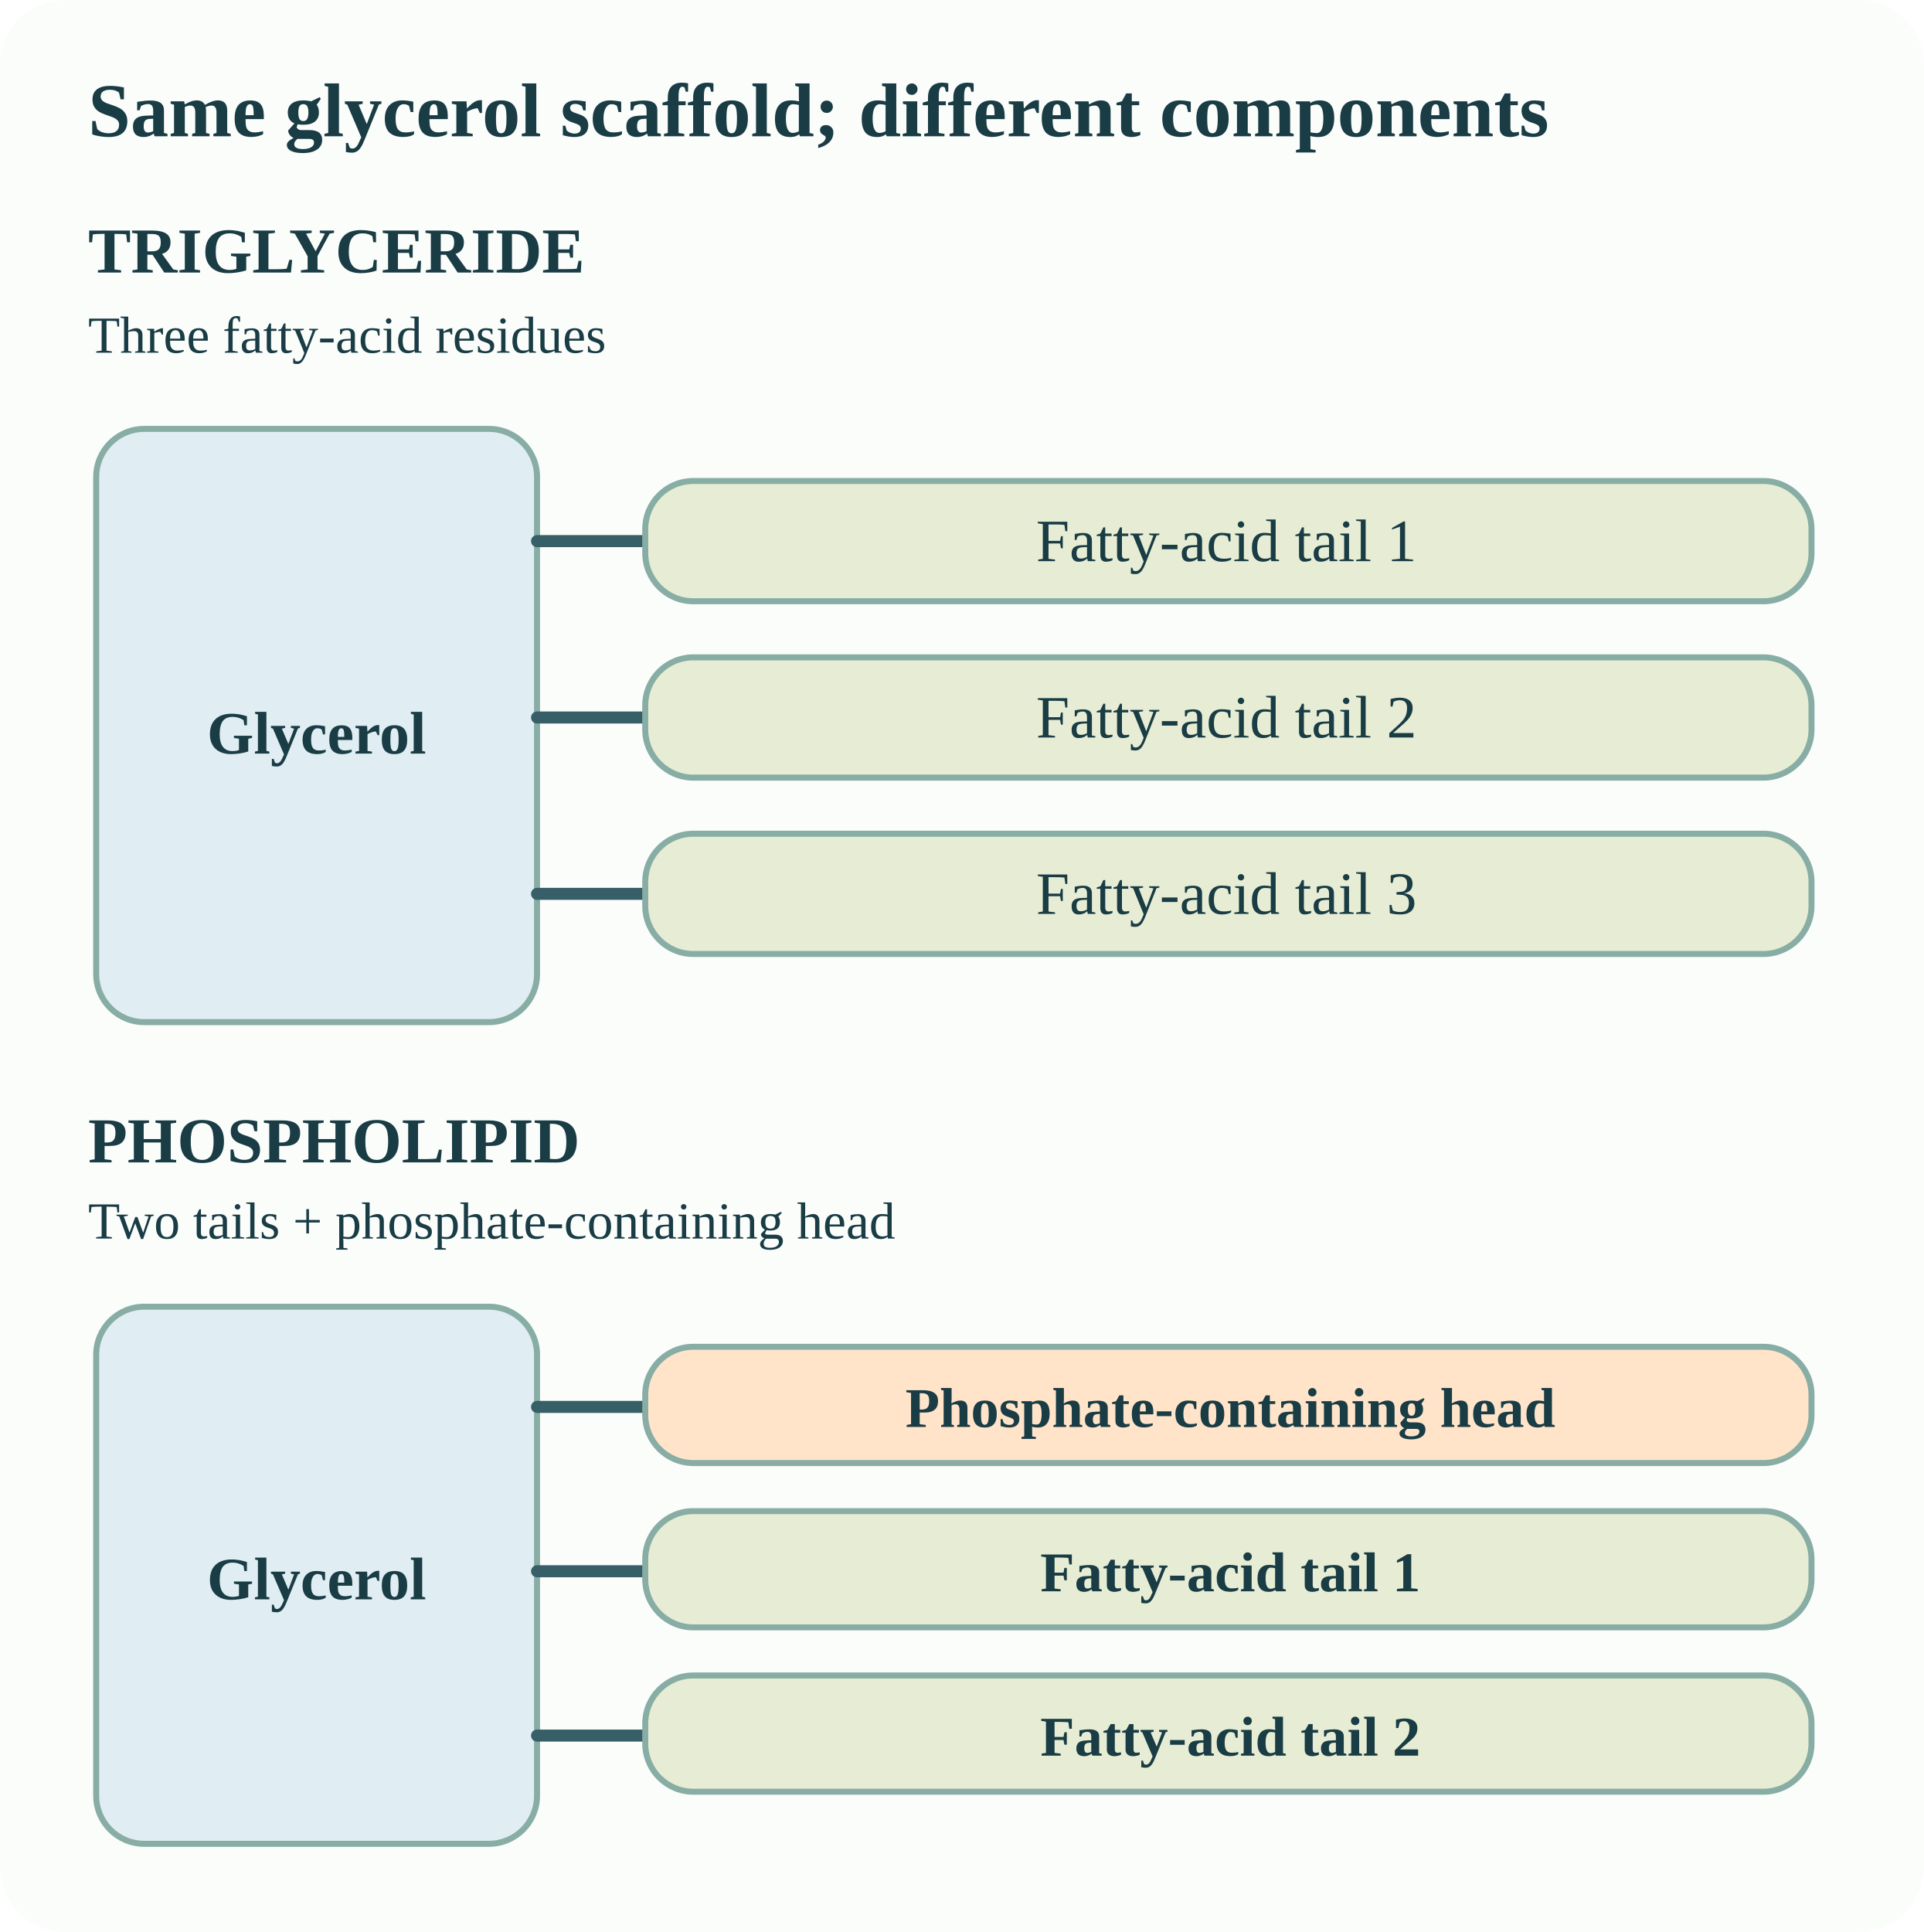
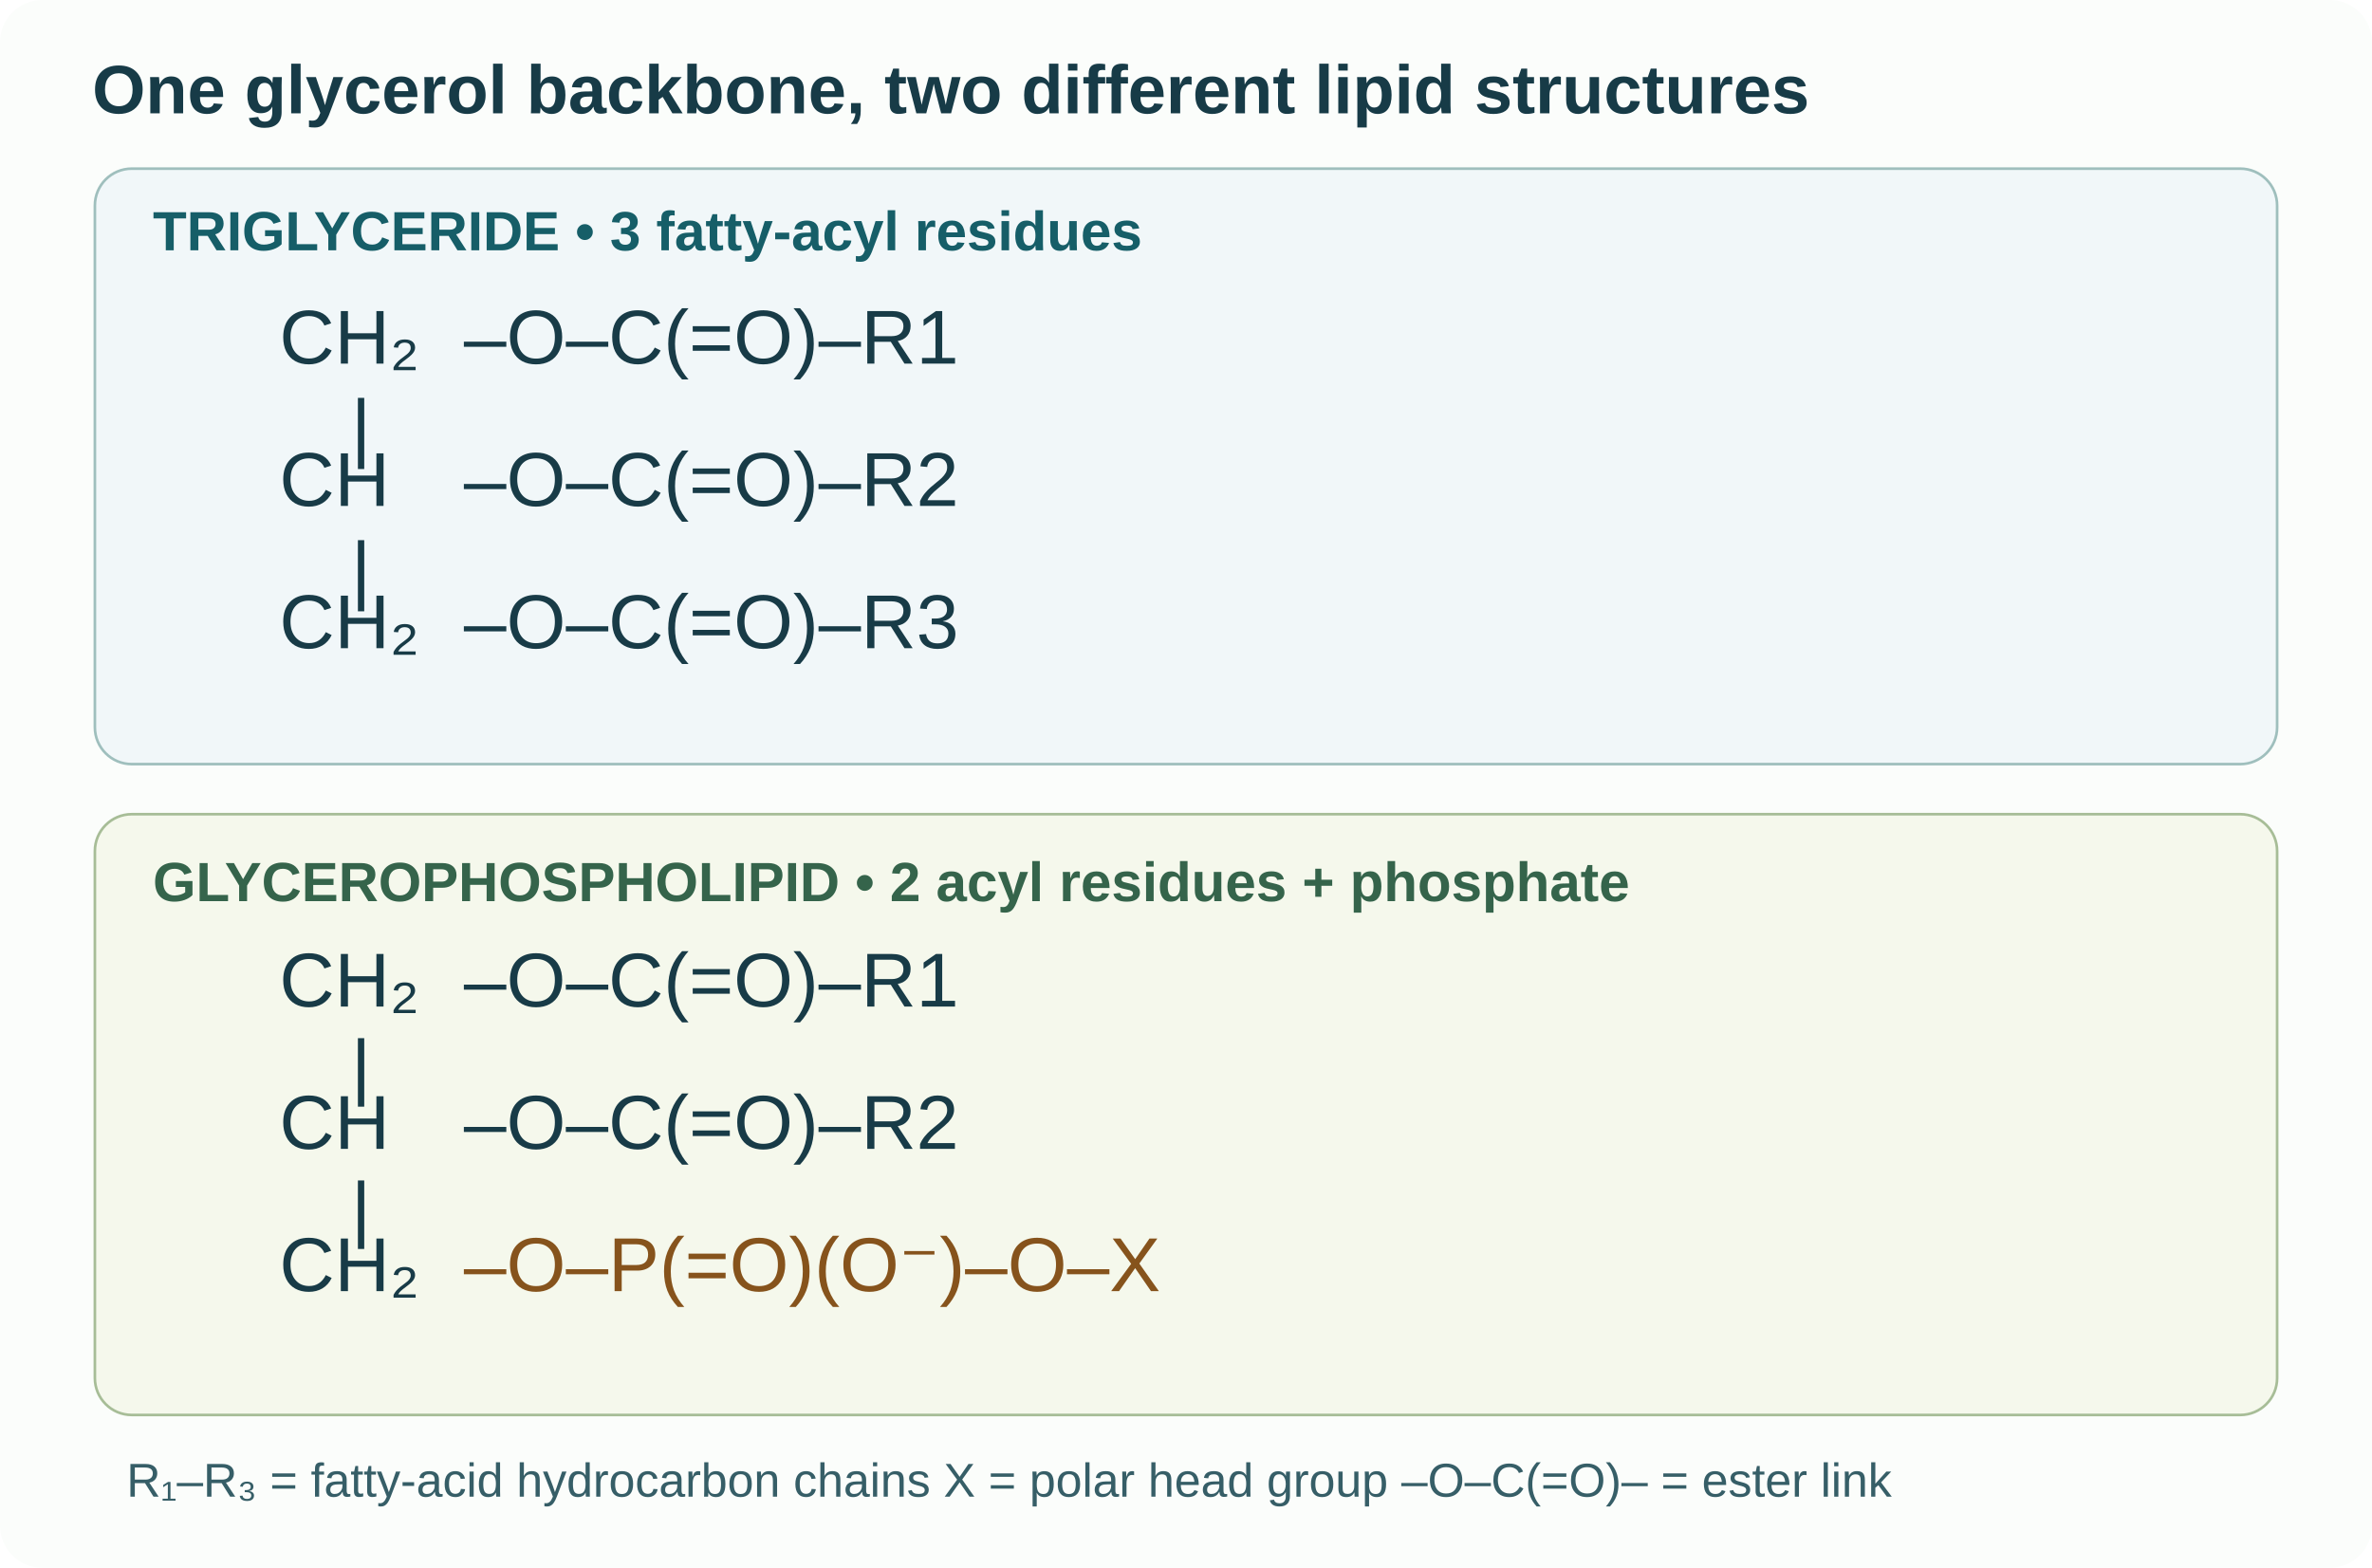
- <svg xmlns="http://www.w3.org/2000/svg" role="img" aria-labelledby="figTitle figDesc" viewBox="0 0 480 482" width="480" height="482">
-   <rect width="100%" height="100%" rx="16" fill="#fbfdfb" />
-   <text x="22" y="34" font-size="19" font-weight="700" text-anchor="start" fill="#193c45">Same glycerol scaffold; different components</text>
-   <text x="22" y="68" font-size="16" font-weight="700" text-anchor="start" fill="#193c45">TRIGLYCERIDE</text>
-   <text x="22" y="88" font-size="13" font-weight="500" text-anchor="start" fill="#193c45">Three fatty-acid residues</text>
-   <rect x="24" y="107" width="110" height="148" rx="12" fill="#e0edf3" stroke="#87ada5" stroke-width="1.5" />
-   <text x="79" y="188" font-size="15" font-weight="700" text-anchor="middle" fill="#193c45">Glycerol</text>
-   <line x1="134" y1="135" x2="161" y2="135" stroke="#365f67" stroke-width="3" stroke-linecap="round" />
-   <rect x="161" y="120" width="291" height="30" rx="12" fill="#e7edd4" stroke="#87ada5" stroke-width="1.5" />
-   <text x="306" y="140" font-size="15" font-weight="500" text-anchor="middle" fill="#193c45">Fatty-acid tail 1</text>
-   <line x1="134" y1="179" x2="161" y2="179" stroke="#365f67" stroke-width="3" stroke-linecap="round" />
-   <rect x="161" y="164" width="291" height="30" rx="12" fill="#e7edd4" stroke="#87ada5" stroke-width="1.5" />
-   <text x="306" y="184" font-size="15" font-weight="500" text-anchor="middle" fill="#193c45">Fatty-acid tail 2</text>
-   <line x1="134" y1="223" x2="161" y2="223" stroke="#365f67" stroke-width="3" stroke-linecap="round" />
-   <rect x="161" y="208" width="291" height="30" rx="12" fill="#e7edd4" stroke="#87ada5" stroke-width="1.5" />
-   <text x="306" y="228" font-size="15" font-weight="500" text-anchor="middle" fill="#193c45">Fatty-acid tail 3</text>
-   <text x="22" y="290" font-size="16" font-weight="700" text-anchor="start" fill="#193c45">PHOSPHOLIPID</text>
-   <text x="22" y="309" font-size="13" font-weight="500" text-anchor="start" fill="#193c45">Two tails + phosphate-containing head</text>
-   <rect x="24" y="326" width="110" height="134" rx="12" fill="#e0edf3" stroke="#87ada5" stroke-width="1.5" />
-   <text x="79" y="399" font-size="15" font-weight="700" text-anchor="middle" fill="#193c45">Glycerol</text>
-   <line x1="134" y1="351" x2="161" y2="351" stroke="#365f67" stroke-width="3" stroke-linecap="round" />
-   <rect x="161" y="336" width="291" height="29" rx="12" fill="#ffe4ca" stroke="#87ada5" stroke-width="1.5" />
-   <text x="307" y="356" font-size="14" font-weight="600" text-anchor="middle" fill="#193c45">Phosphate-containing head</text>
-   <line x1="134" y1="392" x2="161" y2="392" stroke="#365f67" stroke-width="3" stroke-linecap="round" />
-   <rect x="161" y="377" width="291" height="29" rx="12" fill="#e7edd4" stroke="#87ada5" stroke-width="1.5" />
-   <text x="307" y="397" font-size="14" font-weight="600" text-anchor="middle" fill="#193c45">Fatty-acid tail 1</text>
-   <line x1="134" y1="433" x2="161" y2="433" stroke="#365f67" stroke-width="3" stroke-linecap="round" />
-   <rect x="161" y="418" width="291" height="29" rx="12" fill="#e7edd4" stroke="#87ada5" stroke-width="1.5" />
-   <text x="307" y="438" font-size="14" font-weight="600" text-anchor="middle" fill="#193c45">Fatty-acid tail 2</text>
+ <svg xmlns="http://www.w3.org/2000/svg" viewBox="0 0 900 595" width="900" height="595" role="img" aria-labelledby="t d">
+   <rect width="900" height="595" rx="16" fill="#fbfdfb" />
+   <text x="35" y="43" fill="#173b47" font-size="26" font-family="Arial,DejaVu Sans,sans-serif" font-weight="700">One glycerol backbone, two different lipid structures</text>
+   <rect x="36" y="64" width="828" height="226" rx="14" fill="#f1f7f9" stroke="#9fbfbd" />
+   <text x="58" y="95" fill="#165e68" font-size="21" font-family="Arial,DejaVu Sans,sans-serif" font-weight="700">TRIGLYCERIDE • 3 fatty-acyl residues</text>
+   <text x="106" y="138" fill="#183b47" font-size="29" font-family="Arial,DejaVu Sans,sans-serif" font-weight="500">CH₂</text>
+   <text x="176" y="138" fill="#183b47" font-size="29" font-family="Arial,DejaVu Sans,sans-serif" font-weight="500">–O–C(=O)–R1</text>
+   <text x="106" y="192" fill="#183b47" font-size="29" font-family="Arial,DejaVu Sans,sans-serif" font-weight="500">CH</text>
+   <text x="176" y="192" fill="#183b47" font-size="29" font-family="Arial,DejaVu Sans,sans-serif" font-weight="500">–O–C(=O)–R2</text>
+   <text x="106" y="246" fill="#183b47" font-size="29" font-family="Arial,DejaVu Sans,sans-serif" font-weight="500">CH₂</text>
+   <text x="176" y="246" fill="#183b47" font-size="29" font-family="Arial,DejaVu Sans,sans-serif" font-weight="500">–O–C(=O)–R3</text>
+   <path d="M137 151 V178 M137 205 V232" stroke="#183b47" stroke-width="2.4" />
+   <rect x="36" y="309" width="828" height="228" rx="14" fill="#f5f8ec" stroke="#a7bd97" />
+   <text x="58" y="342" fill="#35644b" font-size="21" font-family="Arial,DejaVu Sans,sans-serif" font-weight="700">GLYCEROPHOSPHOLIPID • 2 acyl residues + phosphate</text>
+   <text x="106" y="382" fill="#183b47" font-size="29" font-family="Arial,DejaVu Sans,sans-serif" font-weight="500">CH₂</text>
+   <text x="176" y="382" fill="#183b47" font-size="29" font-family="Arial,DejaVu Sans,sans-serif" font-weight="500">–O–C(=O)–R1</text>
+   <text x="106" y="436" fill="#183b47" font-size="29" font-family="Arial,DejaVu Sans,sans-serif" font-weight="500">CH</text>
+   <text x="176" y="436" fill="#183b47" font-size="29" font-family="Arial,DejaVu Sans,sans-serif" font-weight="500">–O–C(=O)–R2</text>
+   <text x="106" y="490" fill="#183b47" font-size="29" font-family="Arial,DejaVu Sans,sans-serif" font-weight="500">CH₂</text>
+   <text x="176" y="490" fill="#86531c" font-size="29" font-family="Arial,DejaVu Sans,sans-serif" font-weight="500">–O–P(=O)(O⁻)–O–X</text>
+   <path d="M137 394 V420 M137 448 V474" stroke="#183b47" stroke-width="2.4" />
+   <text x="48" y="568" fill="#365e67" font-size="18" font-family="Arial,DejaVu Sans,sans-serif" font-weight="500">R₁–R₃ = fatty-acid hydrocarbon chains     X = polar head group     –O–C(=O)– = ester link</text>
</svg>
